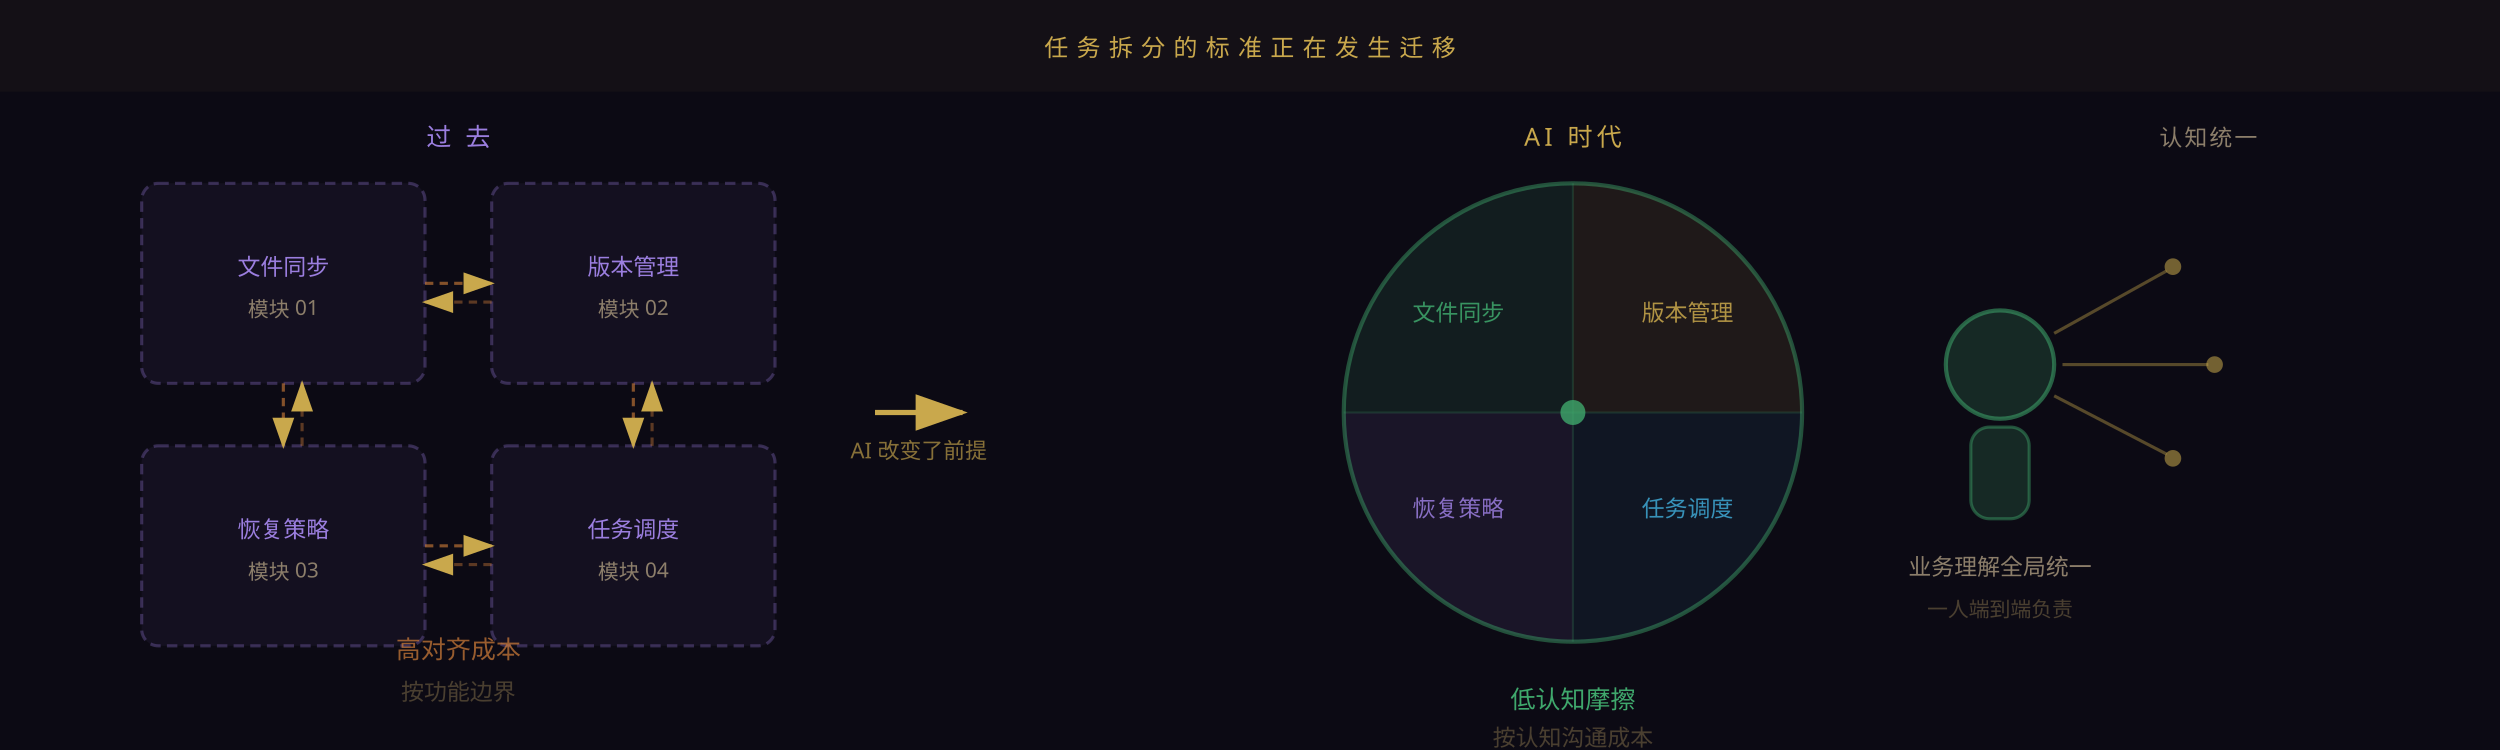
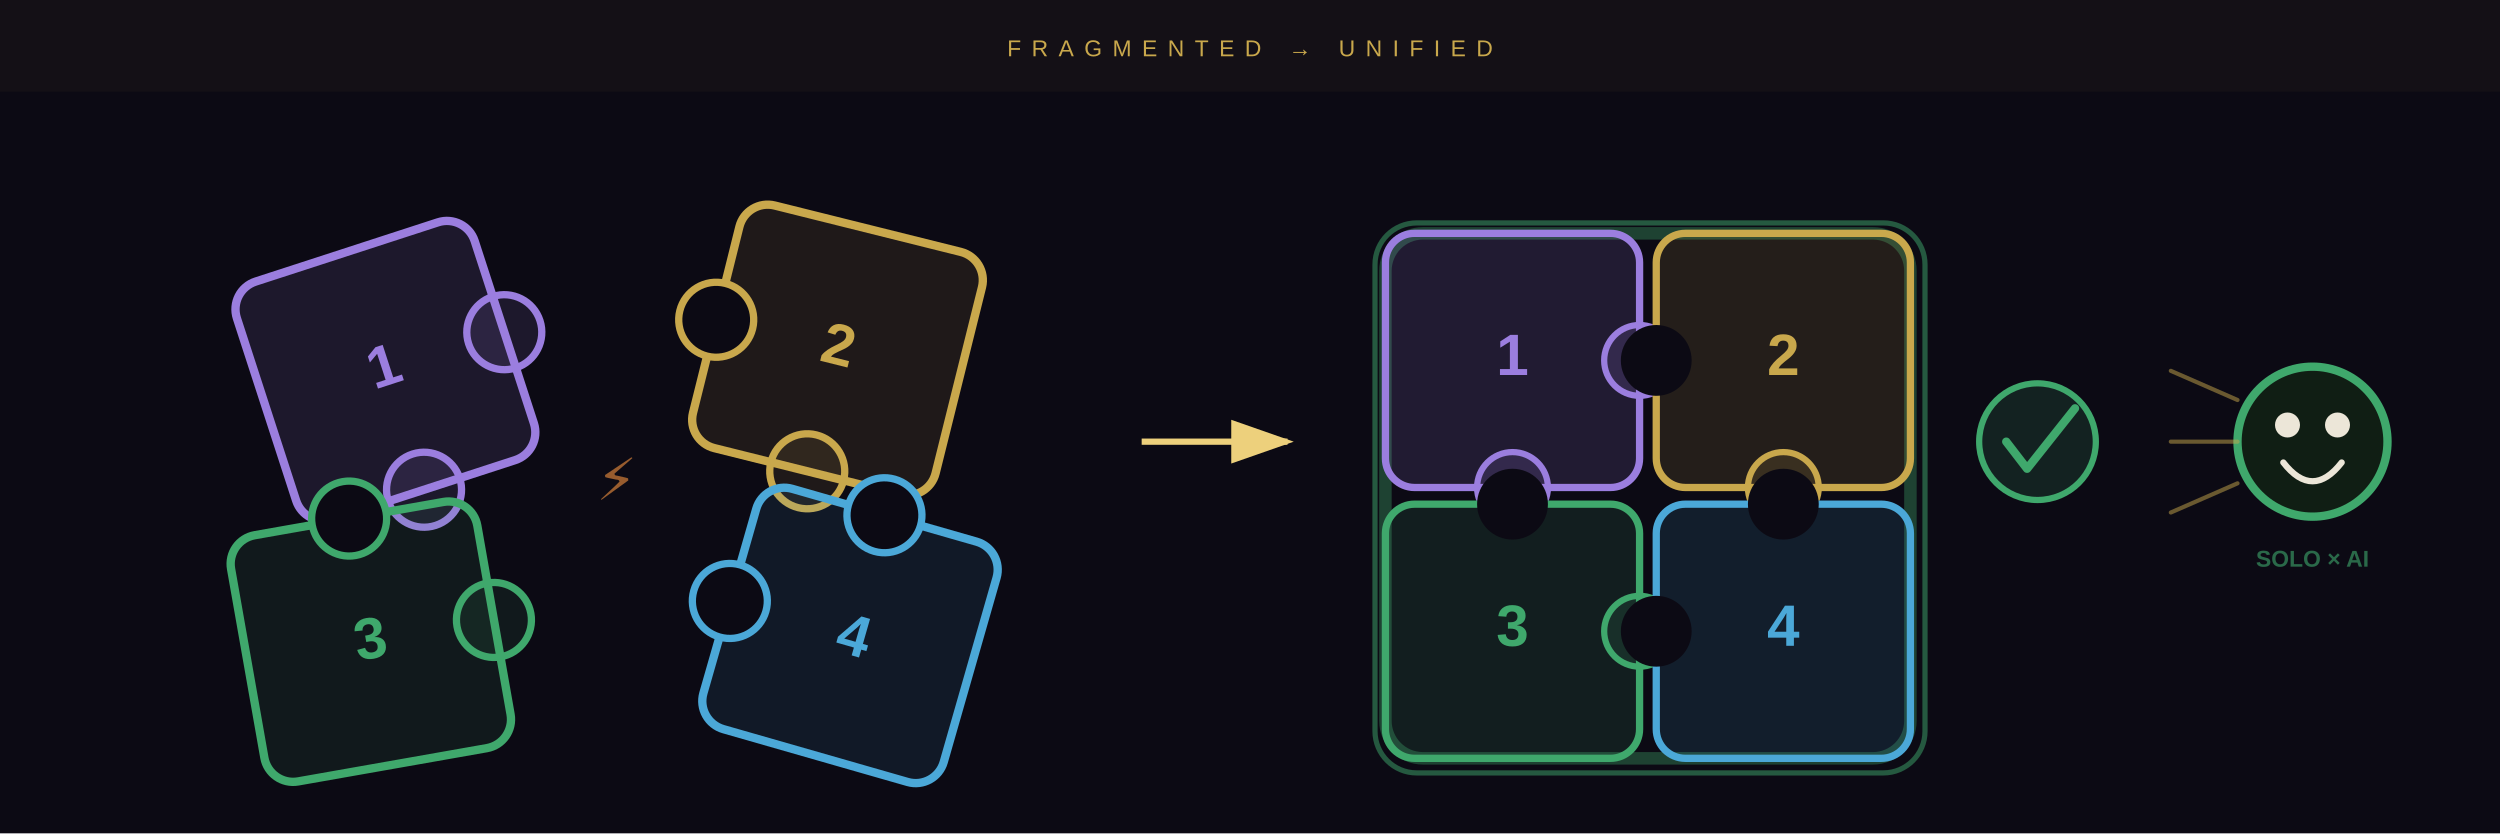
- <svg xmlns="http://www.w3.org/2000/svg" width="1200" height="360" viewBox="0 0 1200 360">
+ <svg xmlns="http://www.w3.org/2000/svg" width="1200" height="400" viewBox="0 0 1200 400">
  <defs>
    <marker id="gold-arr" markerWidth="10" markerHeight="7" refX="9" refY="3.5" orient="auto">
-       <polygon points="0 0,10 3.5,0 7" fill="#C9A84C" />
+       <polygon points="0 0,10 3.5,0 7" fill="#EDD07C" />
    </marker>
-     <clipPath id="quad-tl">
-       <rect x="480" y="80" width="110" height="110" />
-     </clipPath>
-     <clipPath id="quad-tr">
-       <rect x="590" y="80" width="110" height="110" />
-     </clipPath>
-     <clipPath id="quad-bl">
-       <rect x="480" y="190" width="110" height="110" />
-     </clipPath>
-     <clipPath id="quad-br">
-       <rect x="590" y="190" width="110" height="110" />
-     </clipPath>
  </defs>
-   <rect width="1200" height="360" fill="#0C0A14" />
+   <rect width="1200" height="400" fill="#0C0A14" />
  <rect width="1200" height="44" fill="rgba(201,168,76,0.04)" />
-   <text x="600" y="27" text-anchor="middle" fill="#C9A84C" font-size="11.5" letter-spacing="4" font-weight="500" font-family="'PingFang SC','Microsoft YaHei',system-ui,sans-serif">
-     任务拆分的标准正在发生迁移
-   </text>
-   <text x="220" y="70" text-anchor="middle" fill="#9B7EDF" font-size="12" letter-spacing="2" font-family="'PingFang SC','Microsoft YaHei',system-ui,sans-serif">过 去</text>
-   <rect x="68" y="88" width="136" height="96" rx="8" fill="rgba(155,126,223,0.06)" stroke="rgba(155,126,223,0.3)" stroke-width="1.5" stroke-dasharray="5,3" />
-   <text x="136" y="132" text-anchor="middle" fill="#9B7EDF" font-size="11" font-family="'PingFang SC','Microsoft YaHei',system-ui,sans-serif">文件同步</text>
-   <text x="136" y="152" text-anchor="middle" fill="#8C7E6A" font-size="10" font-family="'PingFang SC','Microsoft YaHei',system-ui,sans-serif">模块 01</text>
-   <rect x="236" y="88" width="136" height="96" rx="8" fill="rgba(155,126,223,0.06)" stroke="rgba(155,126,223,0.3)" stroke-width="1.5" stroke-dasharray="5,3" />
-   <text x="304" y="132" text-anchor="middle" fill="#9B7EDF" font-size="11" font-family="'PingFang SC','Microsoft YaHei',system-ui,sans-serif">版本管理</text>
-   <text x="304" y="152" text-anchor="middle" fill="#8C7E6A" font-size="10" font-family="'PingFang SC','Microsoft YaHei',system-ui,sans-serif">模块 02</text>
-   <rect x="68" y="214" width="136" height="96" rx="8" fill="rgba(155,126,223,0.06)" stroke="rgba(155,126,223,0.3)" stroke-width="1.5" stroke-dasharray="5,3" />
-   <text x="136" y="258" text-anchor="middle" fill="#9B7EDF" font-size="11" font-family="'PingFang SC','Microsoft YaHei',system-ui,sans-serif">恢复策略</text>
-   <text x="136" y="278" text-anchor="middle" fill="#8C7E6A" font-size="10" font-family="'PingFang SC','Microsoft YaHei',system-ui,sans-serif">模块 03</text>
-   <rect x="236" y="214" width="136" height="96" rx="8" fill="rgba(155,126,223,0.06)" stroke="rgba(155,126,223,0.3)" stroke-width="1.5" stroke-dasharray="5,3" />
-   <text x="304" y="258" text-anchor="middle" fill="#9B7EDF" font-size="11" font-family="'PingFang SC','Microsoft YaHei',system-ui,sans-serif">任务调度</text>
-   <text x="304" y="278" text-anchor="middle" fill="#8C7E6A" font-size="10" font-family="'PingFang SC','Microsoft YaHei',system-ui,sans-serif">模块 04</text>
-   <line x1="204" y1="136" x2="236" y2="136" stroke="rgba(212,128,58,0.6)" stroke-width="1.5" stroke-dasharray="4,3" marker-end="url(#gold-arr)" />
-   <line x1="236" y1="145" x2="204" y2="145" stroke="rgba(212,128,58,0.4)" stroke-width="1.5" stroke-dasharray="4,3" marker-end="url(#gold-arr)" />
-   <line x1="136" y1="184" x2="136" y2="214" stroke="rgba(212,128,58,0.6)" stroke-width="1.5" stroke-dasharray="4,3" marker-end="url(#gold-arr)" />
-   <line x1="145" y1="214" x2="145" y2="184" stroke="rgba(212,128,58,0.4)" stroke-width="1.5" stroke-dasharray="4,3" marker-end="url(#gold-arr)" />
-   <line x1="204" y1="262" x2="236" y2="262" stroke="rgba(212,128,58,0.6)" stroke-width="1.5" stroke-dasharray="4,3" marker-end="url(#gold-arr)" />
-   <line x1="236" y1="271" x2="204" y2="271" stroke="rgba(212,128,58,0.4)" stroke-width="1.5" stroke-dasharray="4,3" marker-end="url(#gold-arr)" />
-   <line x1="304" y1="184" x2="304" y2="214" stroke="rgba(212,128,58,0.6)" stroke-width="1.5" stroke-dasharray="4,3" marker-end="url(#gold-arr)" />
-   <line x1="313" y1="214" x2="313" y2="184" stroke="rgba(212,128,58,0.4)" stroke-width="1.5" stroke-dasharray="4,3" marker-end="url(#gold-arr)" />
-   <text x="220" y="316" text-anchor="middle" fill="rgba(212,128,58,0.7)" font-size="12" font-family="'PingFang SC','Microsoft YaHei',system-ui,sans-serif">高对齐成本</text>
-   <text x="220" y="336" text-anchor="middle" fill="#4A3F30" font-size="11" font-family="'PingFang SC','Microsoft YaHei',system-ui,sans-serif">按功能边界</text>
-   <line x1="420" y1="198" x2="462" y2="198" stroke="#C9A84C" stroke-width="2.5" marker-end="url(#gold-arr)" />
-   <text x="441" y="220" text-anchor="middle" fill="rgba(201,168,76,0.65)" font-size="10.5" font-family="'PingFang SC','Microsoft YaHei',system-ui,sans-serif">AI 改变了前提</text>
-   <text x="755" y="70" text-anchor="middle" fill="#C9A84C" font-size="12" letter-spacing="2" font-family="'PingFang SC','Microsoft YaHei',system-ui,sans-serif">AI 时代</text>
-   <path d="M 755,198 L 755,88 A 110,110 0 0,0 645,198 Z" fill="rgba(63,168,108,0.12)" stroke="none" />
-   <path d="M 755,198 L 865,198 A 110,110 0 0,0 755,88 Z" fill="rgba(201,168,76,0.1)" stroke="none" />
-   <path d="M 755,198 L 645,198 A 110,110 0 0,0 755,308 Z" fill="rgba(155,126,223,0.1)" stroke="none" />
-   <path d="M 755,198 L 755,308 A 110,110 0 0,0 865,198 Z" fill="rgba(63,168,212,0.08)" stroke="none" />
-   <circle cx="755" cy="198" r="110" fill="none" stroke="rgba(63,168,108,0.45)" stroke-width="2" />
-   <line x1="755" y1="88" x2="755" y2="308" stroke="rgba(63,168,108,0.2)" stroke-width="1" />
-   <line x1="645" y1="198" x2="865" y2="198" stroke="rgba(63,168,108,0.2)" stroke-width="1" />
-   <text x="700" y="154" text-anchor="middle" fill="rgba(63,168,108,0.85)" font-size="11" font-family="'PingFang SC','Microsoft YaHei',system-ui,sans-serif">文件同步</text>
-   <text x="810" y="154" text-anchor="middle" fill="rgba(201,168,76,0.85)" font-size="11" font-family="'PingFang SC','Microsoft YaHei',system-ui,sans-serif">版本管理</text>
-   <text x="700" y="248" text-anchor="middle" fill="rgba(155,126,223,0.85)" font-size="11" font-family="'PingFang SC','Microsoft YaHei',system-ui,sans-serif">恢复策略</text>
-   <text x="810" y="248" text-anchor="middle" fill="rgba(63,168,212,0.85)" font-size="11" font-family="'PingFang SC','Microsoft YaHei',system-ui,sans-serif">任务调度</text>
-   <circle cx="755" cy="198" r="6" fill="#3FA86C" opacity="0.8" />
-   <text x="755" y="340" text-anchor="middle" fill="#3FA86C" font-size="12" font-family="'PingFang SC','Microsoft YaHei',system-ui,sans-serif">低认知摩擦</text>
-   <text x="755" y="358" text-anchor="middle" fill="#4A3F30" font-size="11" font-family="'PingFang SC','Microsoft YaHei',system-ui,sans-serif">按认知沟通成本</text>
-   <text x="1060" y="70" text-anchor="middle" fill="#8C7E6A" font-size="11" letter-spacing="1" font-family="'PingFang SC','Microsoft YaHei',system-ui,sans-serif">认知统一</text>
-   <circle cx="960" cy="175" r="26" fill="rgba(63,168,108,0.2)" stroke="rgba(63,168,108,0.55)" stroke-width="2" />
-   <rect x="946" y="205" width="28" height="44" rx="9" fill="rgba(63,168,108,0.2)" stroke="rgba(63,168,108,0.45)" stroke-width="1.5" />
-   <line x1="986" y1="160" x2="1040" y2="130" stroke="rgba(201,168,76,0.4)" stroke-width="1.5" />
-   <line x1="990" y1="175" x2="1060" y2="175" stroke="rgba(201,168,76,0.4)" stroke-width="1.5" />
-   <line x1="986" y1="190" x2="1040" y2="218" stroke="rgba(201,168,76,0.4)" stroke-width="1.5" />
-   <circle cx="1043" cy="128" r="4" fill="rgba(201,168,76,0.55)" />
-   <circle cx="1063" cy="175" r="4" fill="rgba(201,168,76,0.55)" />
-   <circle cx="1043" cy="220" r="4" fill="rgba(201,168,76,0.55)" />
-   <text x="960" y="276" text-anchor="middle" fill="#8C7E6A" font-size="11" font-family="'PingFang SC','Microsoft YaHei',system-ui,sans-serif">业务理解全局统一</text>
-   <text x="960" y="296" text-anchor="middle" fill="#4A3F30" font-size="10" font-family="'PingFang SC','Microsoft YaHei',system-ui,sans-serif">一人端到端负责</text>
+   <text x="600" y="27" text-anchor="middle" fill="#C9A84C" font-size="11" letter-spacing="5" font-weight="500" font-family="Arial,Helvetica,sans-serif">FRAGMENTED  →  UNIFIED</text>
+   <g transform="rotate(-18, 185, 178)">
+     <rect x="125" y="118" width="120" height="120" rx="14" fill="rgba(155,126,223,0.12)" stroke="#9B7EDF" stroke-width="4" />
+     <circle cx="245" cy="178" r="18" fill="rgba(155,126,223,0.12)" stroke="#9B7EDF" stroke-width="3.5" />
+     <circle cx="185" cy="238" r="18" fill="rgba(155,126,223,0.12)" stroke="#9B7EDF" stroke-width="3.5" />
+     <text x="185" y="185" text-anchor="middle" fill="#9B7EDF" font-size="28" font-weight="700" font-family="Arial">1</text>
+   </g>
+   <g transform="rotate(14, 402, 168)">
+     <rect x="342" y="108" width="120" height="120" rx="14" fill="rgba(201,168,76,0.1)" stroke="#C9A84C" stroke-width="4" />
+     <circle cx="342" cy="168" r="18" fill="#0C0A14" stroke="#C9A84C" stroke-width="3.5" />
+     <circle cx="402" cy="228" r="18" fill="rgba(201,168,76,0.1)" stroke="#C9A84C" stroke-width="3.5" />
+     <text x="402" y="175" text-anchor="middle" fill="#C9A84C" font-size="28" font-weight="700" font-family="Arial">2</text>
+   </g>
+   <g transform="rotate(-10, 178, 308)">
+     <rect x="118" y="248" width="120" height="120" rx="14" fill="rgba(63,168,108,0.1)" stroke="#3FA86C" stroke-width="4" />
+     <circle cx="178" cy="248" r="18" fill="#0C0A14" stroke="#3FA86C" stroke-width="3.5" />
+     <circle cx="238" cy="308" r="18" fill="rgba(63,168,108,0.1)" stroke="#3FA86C" stroke-width="3.5" />
+     <text x="178" y="316" text-anchor="middle" fill="#3FA86C" font-size="28" font-weight="700" font-family="Arial">3</text>
+   </g>
+   <g transform="rotate(16, 408, 305)">
+     <rect x="348" y="245" width="120" height="120" rx="14" fill="rgba(63,168,212,0.1)" stroke="#4BA8D8" stroke-width="4" />
+     <circle cx="408" cy="245" r="18" fill="#0C0A14" stroke="#4BA8D8" stroke-width="3.5" />
+     <circle cx="348" cy="305" r="18" fill="#0C0A14" stroke="#4BA8D8" stroke-width="3.5" />
+     <text x="410" y="314" text-anchor="middle" fill="#4BA8D8" font-size="28" font-weight="700" font-family="Arial">4</text>
+   </g>
+   <text x="296" y="240" text-anchor="middle" fill="rgba(212,128,58,0.7)" font-size="28">⚡</text>
+   <line x1="548" y1="212" x2="618" y2="212" stroke="#EDD07C" stroke-width="3" marker-end="url(#gold-arr)" />
+   <rect x="665" y="112" width="252" height="252" rx="18" fill="none" stroke="rgba(63,168,108,0.35)" stroke-width="6" />
+   <g>
+     <rect x="665" y="112" width="122" height="122" rx="14" fill="rgba(155,126,223,0.15)" stroke="#9B7EDF" stroke-width="3.5" />
+     <circle cx="787" cy="173" r="17" fill="rgba(155,126,223,0.15)" stroke="#9B7EDF" stroke-width="3" />
+     <circle cx="726" cy="234" r="17" fill="rgba(155,126,223,0.15)" stroke="#9B7EDF" stroke-width="3" />
+     <text x="726" y="180" text-anchor="middle" fill="#9B7EDF" font-size="28" font-weight="700" font-family="Arial">1</text>
+   </g>
+   <g>
+     <rect x="795" y="112" width="122" height="122" rx="14" fill="rgba(201,168,76,0.13)" stroke="#C9A84C" stroke-width="3.5" />
+     <circle cx="795" cy="173" r="17" fill="#0C0A14" />
+     <circle cx="856" cy="234" r="17" fill="rgba(201,168,76,0.13)" stroke="#C9A84C" stroke-width="3" />
+     <text x="856" y="180" text-anchor="middle" fill="#C9A84C" font-size="28" font-weight="700" font-family="Arial">2</text>
+   </g>
+   <g>
+     <rect x="665" y="242" width="122" height="122" rx="14" fill="rgba(63,168,108,0.13)" stroke="#3FA86C" stroke-width="3.5" />
+     <circle cx="726" cy="242" r="17" fill="#0C0A14" />
+     <circle cx="787" cy="303" r="17" fill="rgba(63,168,108,0.13)" stroke="#3FA86C" stroke-width="3" />
+     <text x="726" y="310" text-anchor="middle" fill="#3FA86C" font-size="28" font-weight="700" font-family="Arial">3</text>
+   </g>
+   <g>
+     <rect x="795" y="242" width="122" height="122" rx="14" fill="rgba(63,168,212,0.13)" stroke="#4BA8D8" stroke-width="3.5" />
+     <circle cx="856" cy="242" r="17" fill="#0C0A14" />
+     <circle cx="795" cy="303" r="17" fill="#0C0A14" />
+     <text x="856" y="310" text-anchor="middle" fill="#4BA8D8" font-size="28" font-weight="700" font-family="Arial">4</text>
+   </g>
+   <rect x="660" y="107" width="264" height="264" rx="20" fill="none" stroke="rgba(63,168,108,0.5)" stroke-width="2.5" />
+   <circle cx="978" cy="212" r="28" fill="rgba(63,168,108,0.15)" stroke="#3FA86C" stroke-width="3" />
+   <polyline points="963,212 973,225 996,196" fill="none" stroke="#3FA86C" stroke-width="4" stroke-linecap="round" stroke-linejoin="round" />
+   <g transform="translate(1110, 212)">
+     <circle r="36" fill="#101E14" stroke="#3FA86C" stroke-width="4" />
+     <circle cx="-12" cy="-8" r="6" fill="#ECE6D8" />
+     <circle cx="12" cy="-8" r="6" fill="#ECE6D8" />
+     <path d="M -14,10 Q 0,28 14,10" fill="none" stroke="#ECE6D8" stroke-width="3" stroke-linecap="round" />
+   </g>
+   <line x1="1074" y1="192" x2="1042" y2="178" stroke="rgba(201,168,76,0.5)" stroke-width="2" stroke-linecap="round" />
+   <line x1="1074" y1="212" x2="1042" y2="212" stroke="rgba(201,168,76,0.5)" stroke-width="2" stroke-linecap="round" />
+   <line x1="1074" y1="232" x2="1042" y2="246" stroke="rgba(201,168,76,0.5)" stroke-width="2" stroke-linecap="round" />
+   <text x="1110" y="272" text-anchor="middle" fill="rgba(63,168,108,0.6)" font-size="11" font-weight="600" font-family="Arial,Helvetica,sans-serif">SOLO × AI</text>
</svg>
